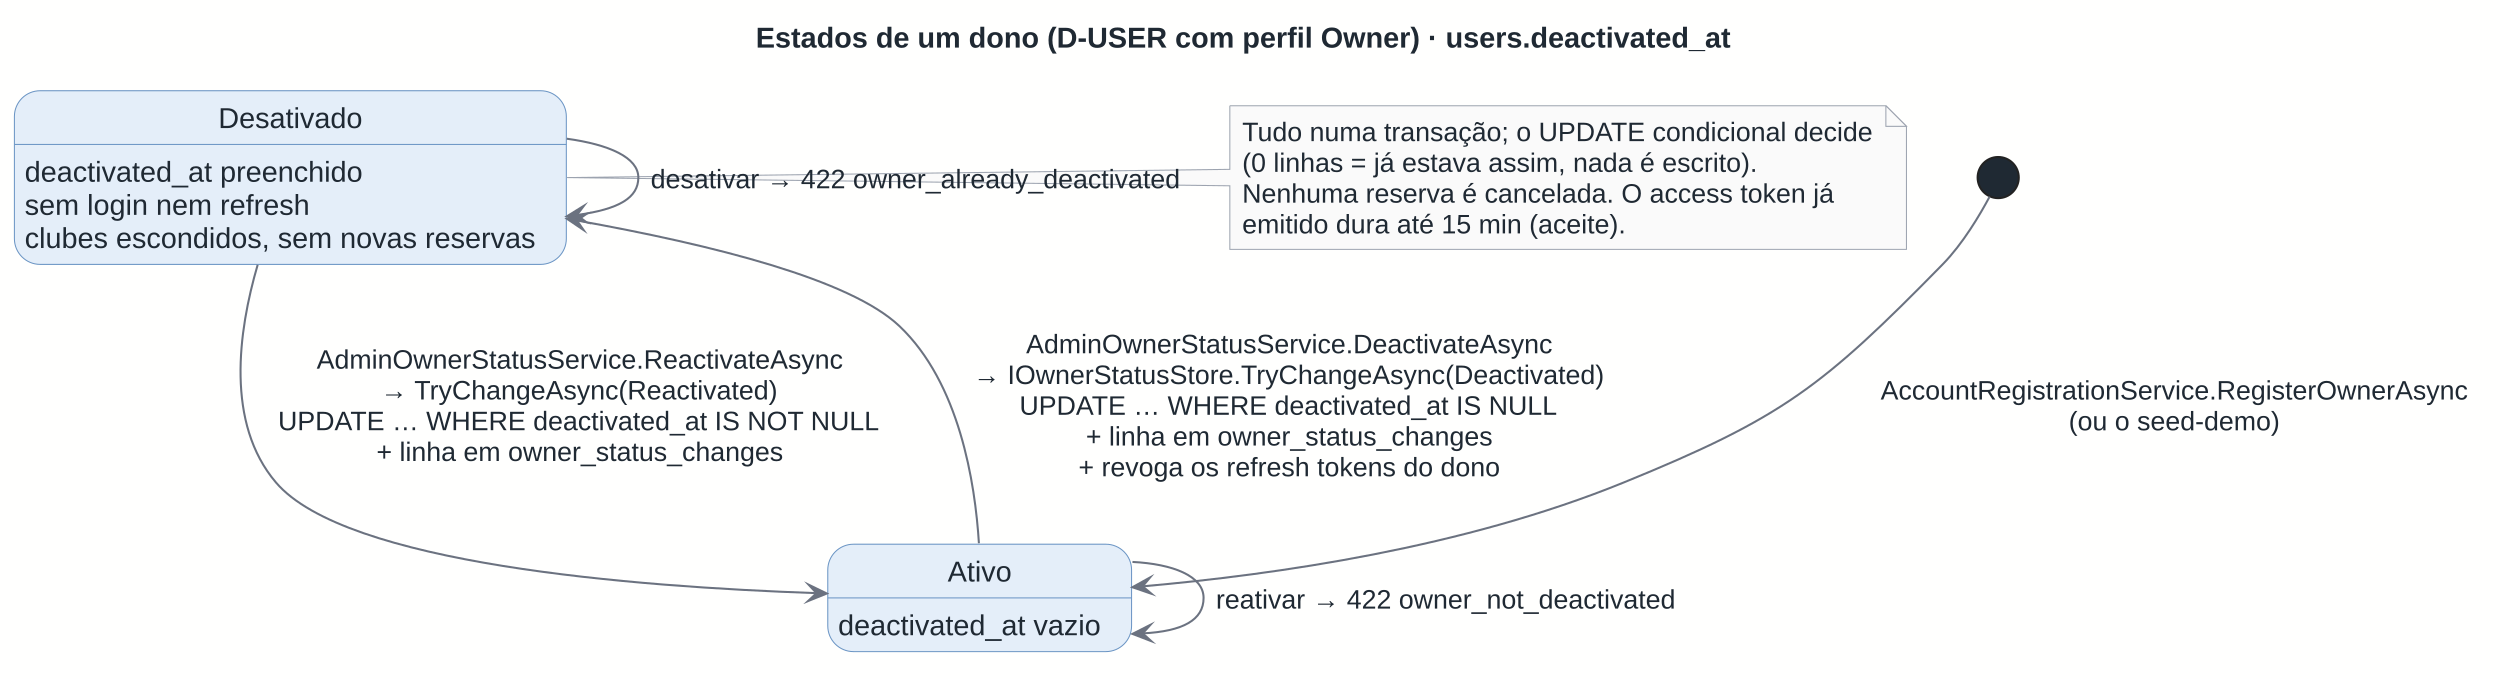
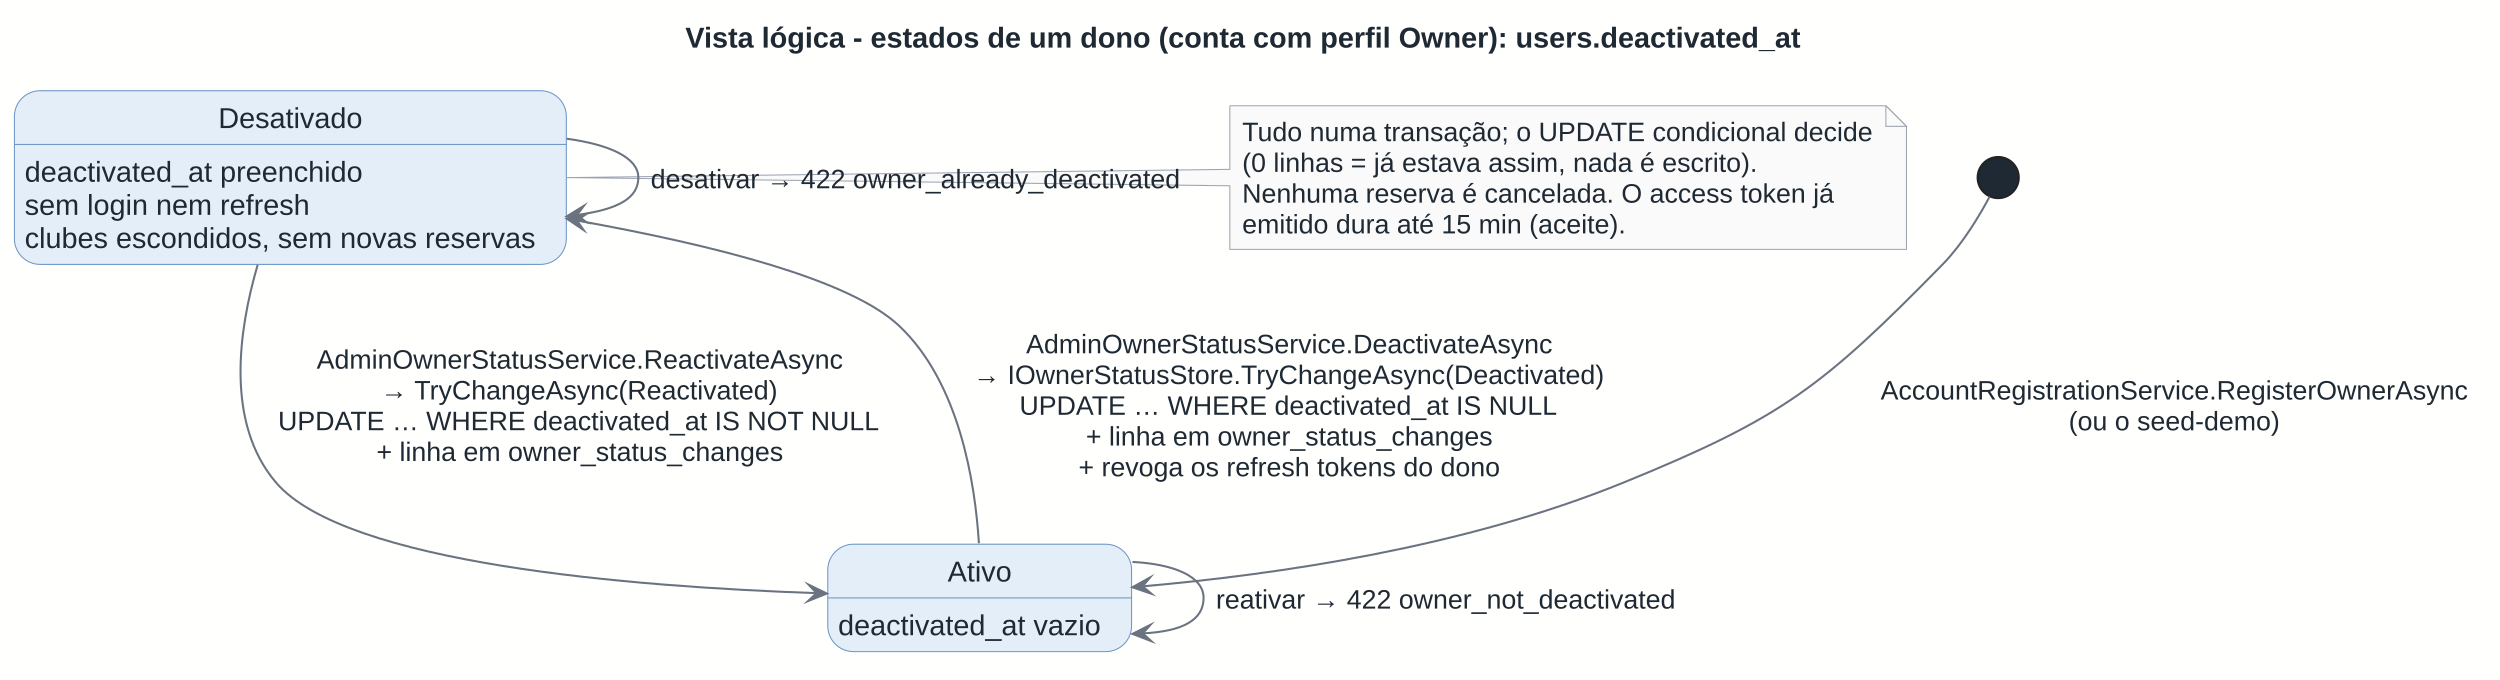
<svg xmlns="http://www.w3.org/2000/svg" version="1.1" data-diagram-type="STATE" style="width:1215px;height:330px;background:#FFFFFE;" width="1215px" height="330px" viewBox="0 0 1215 330" zoomAndPan="magnify" preserveAspectRatio="none" contentStyleType="text/css">
  <defs />
  <g font-family="sans-serif" lengthAdjust="spacing">
    <rect x="0" y="0" width="1215" height="330" fill="#FFFFFE" style="stroke:none;" />
    <g class="title" data-source-line="7">
-       <text x="367.306" y="23.132" fill="#1F2933" font-size="14" textLength="473.765" font-weight="700" font-family="Arial, Liberation Sans, Helvetica, sans-serif">Estados de um dono (D-USER com perfil Owner) · users.deactivated_at</text>
+       <text x="333.068" y="23.132" fill="#1F2933" font-size="14" textLength="542.24" font-weight="700" font-family="Arial, Liberation Sans, Helvetica, sans-serif">Vista lógica - estados de um dono (conta com perfil Owner): users.deactivated_at</text>
    </g>
    <g class="entity" data-qualified-name="Ativo" id="ent0001" data-source-line="10">
      <rect x="402.3" y="264.489" width="147.641" height="52.197" fill="#E4EEF9" style="stroke:#6B95C4;stroke-width:0.5;" rx="12.5" ry="12.5" />
      <line x1="402.3" y1="290.587" x2="549.941" y2="290.587" style="stroke:#6B95C4;stroke-width:0.5;" />
      <text x="460.558" y="282.62" fill="#1F2933" font-size="14" textLength="31.124" font-family="Arial, Liberation Sans, Helvetica, sans-serif">Ativo</text>
      <text x="407.3" y="308.719" fill="#1F2933" font-size="14" textLength="127.641" font-family="Arial, Liberation Sans, Helvetica, sans-serif">deactivated_at vazio</text>
    </g>
    <g class="entity" data-qualified-name="Desativado" id="ent0002" data-source-line="11">
      <rect x="7" y="44.099" width="268.233" height="84.395" fill="#E4EEF9" style="stroke:#6B95C4;stroke-width:0.5;" rx="12.5" ry="12.5" />
      <line x1="7" y1="70.197" x2="275.233" y2="70.197" style="stroke:#6B95C4;stroke-width:0.5;" />
      <text x="106.096" y="62.23" fill="#1F2933" font-size="14" textLength="70.041" font-family="Arial, Liberation Sans, Helvetica, sans-serif">Desativado</text>
      <text x="12" y="88.329" fill="#1F2933" font-size="14" textLength="164.233" font-family="Arial, Liberation Sans, Helvetica, sans-serif">deactivated_at preenchido</text>
      <text x="12" y="104.428" fill="#1F2933" font-size="14" textLength="138.503" font-family="Arial, Liberation Sans, Helvetica, sans-serif">sem login nem refresh</text>
      <text x="12" y="120.526" fill="#1F2933" font-size="14" textLength="248.233" font-family="Arial, Liberation Sans, Helvetica, sans-serif">clubes escondidos, sem novas reservas</text>
    </g>
    <g class="start_entity" data-qualified-name=".start." id="ent0003" data-source-line="13">
      <ellipse cx="971.12" cy="86.299" rx="10" ry="10" fill="#1F2933" style="stroke:#222;stroke-width:1;" />
    </g>
    <g class="entity" data-qualified-name="GMN9" id="ent0010" data-source-line="20">
      <path d="M597.7,51.399 L597.7,82.299 L275.44,86.299 L597.7,90.299 L597.7,121.194 A0,0 0 0 0 597.7,121.194 L926.536,121.194 A0,0 0 0 0 926.536,121.194 L926.536,61.399 L916.536,51.399 L597.7,51.399 A0,0 0 0 0 597.7,51.399" style="stroke:#9CA3AF;stroke-width:0.5;" fill="#FAFAFA" />
      <path d="M916.536,51.399 L916.536,61.399 L926.536,61.399 L916.536,51.399" style="stroke:#9CA3AF;stroke-width:0.5;" fill="#FAFAFA" />
      <text x="603.7" y="68.592" fill="#1F2933" font-size="13" textLength="307.836" font-family="Arial, Liberation Sans, Helvetica, sans-serif">Tudo numa transação; o UPDATE condicional decide</text>
      <text x="603.7" y="83.541" fill="#1F2933" font-size="13" textLength="250.371" font-family="Arial, Liberation Sans, Helvetica, sans-serif">(0 linhas = já estava assim, nada é escrito).</text>
      <text x="603.7" y="98.49" fill="#1F2933" font-size="13" textLength="287.6" font-family="Arial, Liberation Sans, Helvetica, sans-serif">Nenhuma reserva é cancelada. O access token já</text>
      <text x="603.7" y="113.439" fill="#1F2933" font-size="13" textLength="186.424" font-family="Arial, Liberation Sans, Helvetica, sans-serif">emitido dura até 15 min (aceite).</text>
    </g>
    <g class="link" data-entity-1="ent0003" data-entity-2="ent0001" id="lnk4" data-source-line="13" data-link-type="dependency">
      <path d="M966.97,95.549 C962.25,104.389 953.94,118.479 944.12,128.489 C885.69,188.079 866.4,202.989 789.12,234.489 C711.33,266.199 620.341,279.24 555.321,284.96" style="stroke:#6B7280;stroke-width:1;" fill="none" id="*start*-to-Ativo" />
      <polygon points="550.34,285.399,559.656,288.595,555.321,284.96,558.955,280.625,550.34,285.399" fill="#6B7280" style="stroke:#6B7280;stroke-width:1;stroke-linejoin:miter;stroke-miterlimit:10;" />
      <text x="913.98" y="194.182" fill="#1F2933" font-size="13" textLength="285.397" font-family="Arial, Liberation Sans, Helvetica, sans-serif">AccountRegistrationService.RegisterOwnerAsync</text>
      <text x="1005.374" y="209.131" fill="#1F2933" font-size="13" textLength="102.61" font-family="Arial, Liberation Sans, Helvetica, sans-serif">(ou o seed-demo)</text>
    </g>
    <g class="link" data-entity-1="ent0001" data-entity-2="ent0002" id="lnk5" data-source-line="14" data-link-type="dependency">
      <path d="M475.75,264.029 C473.91,234.389 466.24,186.109 437.12,158.489 C413.15,135.759 346.931,119.133 280.411,107.173" style="stroke:#6B7280;stroke-width:1;" fill="none" id="Ativo-to-Desativado" />
      <polygon points="275.49,106.289,283.64,111.818,280.411,107.173,285.056,103.944,275.49,106.289" fill="#6B7280" style="stroke:#6B7280;stroke-width:1;stroke-linejoin:miter;stroke-miterlimit:10;" />
      <text x="498.678" y="171.682" fill="#1F2933" font-size="13" textLength="255.772" font-family="Arial, Liberation Sans, Helvetica, sans-serif">AdminOwnerStatusService.DeactivateAsync</text>
      <text x="473.03" y="186.631" fill="#1F2933" font-size="13" textLength="307.068" font-family="Arial, Liberation Sans, Helvetica, sans-serif">→ IOwnerStatusStore.TryChangeAsync(Deactivated)</text>
      <text x="495.434" y="201.58" fill="#1F2933" font-size="13" textLength="262.26" font-family="Arial, Liberation Sans, Helvetica, sans-serif">UPDATE … WHERE deactivated_at IS NULL</text>
      <text x="527.737" y="216.529" fill="#1F2933" font-size="13" textLength="197.653" font-family="Arial, Liberation Sans, Helvetica, sans-serif">+ linha em owner_status_changes</text>
      <text x="524.122" y="231.477" fill="#1F2933" font-size="13" textLength="204.883" font-family="Arial, Liberation Sans, Helvetica, sans-serif">+ revoga os refresh tokens do dono</text>
    </g>
    <g class="link" data-entity-1="ent0002" data-entity-2="ent0001" id="lnk6" data-source-line="15" data-link-type="dependency">
      <path d="M125.22,128.719 C115.7,161.279 109.65,205.769 134.12,234.489 C167.8,274.039 306.763,285.124 396.823,288.274" style="stroke:#6B7280;stroke-width:1;" fill="none" id="Desativado-to-Ativo" />
      <polygon points="401.82,288.449,392.965,284.136,396.823,288.274,392.686,292.132,401.82,288.449" fill="#6B7280" style="stroke:#6B7280;stroke-width:1;stroke-linejoin:miter;stroke-miterlimit:10;" />
      <text x="153.89" y="179.182" fill="#1F2933" font-size="13" textLength="255.772" font-family="Arial, Liberation Sans, Helvetica, sans-serif">AdminOwnerStatusService.ReactivateAsync</text>
      <text x="184.962" y="194.131" fill="#1F2933" font-size="13" textLength="193.629" font-family="Arial, Liberation Sans, Helvetica, sans-serif">→ TryChangeAsync(Reactivated)</text>
      <text x="135.12" y="209.08" fill="#1F2933" font-size="13" textLength="293.313" font-family="Arial, Liberation Sans, Helvetica, sans-serif">UPDATE … WHERE deactivated_at IS NOT NULL</text>
      <text x="182.95" y="224.029" fill="#1F2933" font-size="13" textLength="197.653" font-family="Arial, Liberation Sans, Helvetica, sans-serif">+ linha em owner_status_changes</text>
    </g>
    <g class="link" data-entity-1="ent0001" data-entity-2="ent0001" id="lnk7" data-source-line="16" data-link-type="dependency">
      <path d="M550.37,273.099 C570.04,274.099 584.94,279.929 584.94,290.589 C584.94,301.249 575.034,306.825 555.364,307.825" style="stroke:#6B7280;stroke-width:1;" fill="none" id="Ativo-to-Ativo" />
      <polygon points="550.37,308.079,559.561,311.617,555.364,307.825,559.155,303.627,550.37,308.079" fill="#6B7280" style="stroke:#6B7280;stroke-width:1;stroke-linejoin:miter;stroke-miterlimit:10;" />
      <text x="590.94" y="295.782" fill="#1F2933" font-size="13" textLength="223.304" font-family="Arial, Liberation Sans, Helvetica, sans-serif">reativar → 422 owner_not_deactivated</text>
    </g>
    <g class="link" data-entity-1="ent0002" data-entity-2="ent0002" id="lnk8" data-source-line="17" data-link-type="dependency">
      <path d="M275.43,67.409 C296.14,70.259 310.23,76.559 310.23,86.299 C310.23,96.029 301.093,101.647 280.383,104.497" style="stroke:#6B7280;stroke-width:1;" fill="none" id="Desativado-to-Desativado" />
      <polygon points="275.43,105.179,284.891,107.914,280.383,104.497,283.801,99.989,275.43,105.179" fill="#6B7280" style="stroke:#6B7280;stroke-width:1;stroke-linejoin:miter;stroke-miterlimit:10;" />
      <text x="316.23" y="91.492" fill="#1F2933" font-size="13" textLength="257.271" font-family="Arial, Liberation Sans, Helvetica, sans-serif">desativar → 422 owner_already_deactivated</text>
    </g>
  </g>
</svg>
